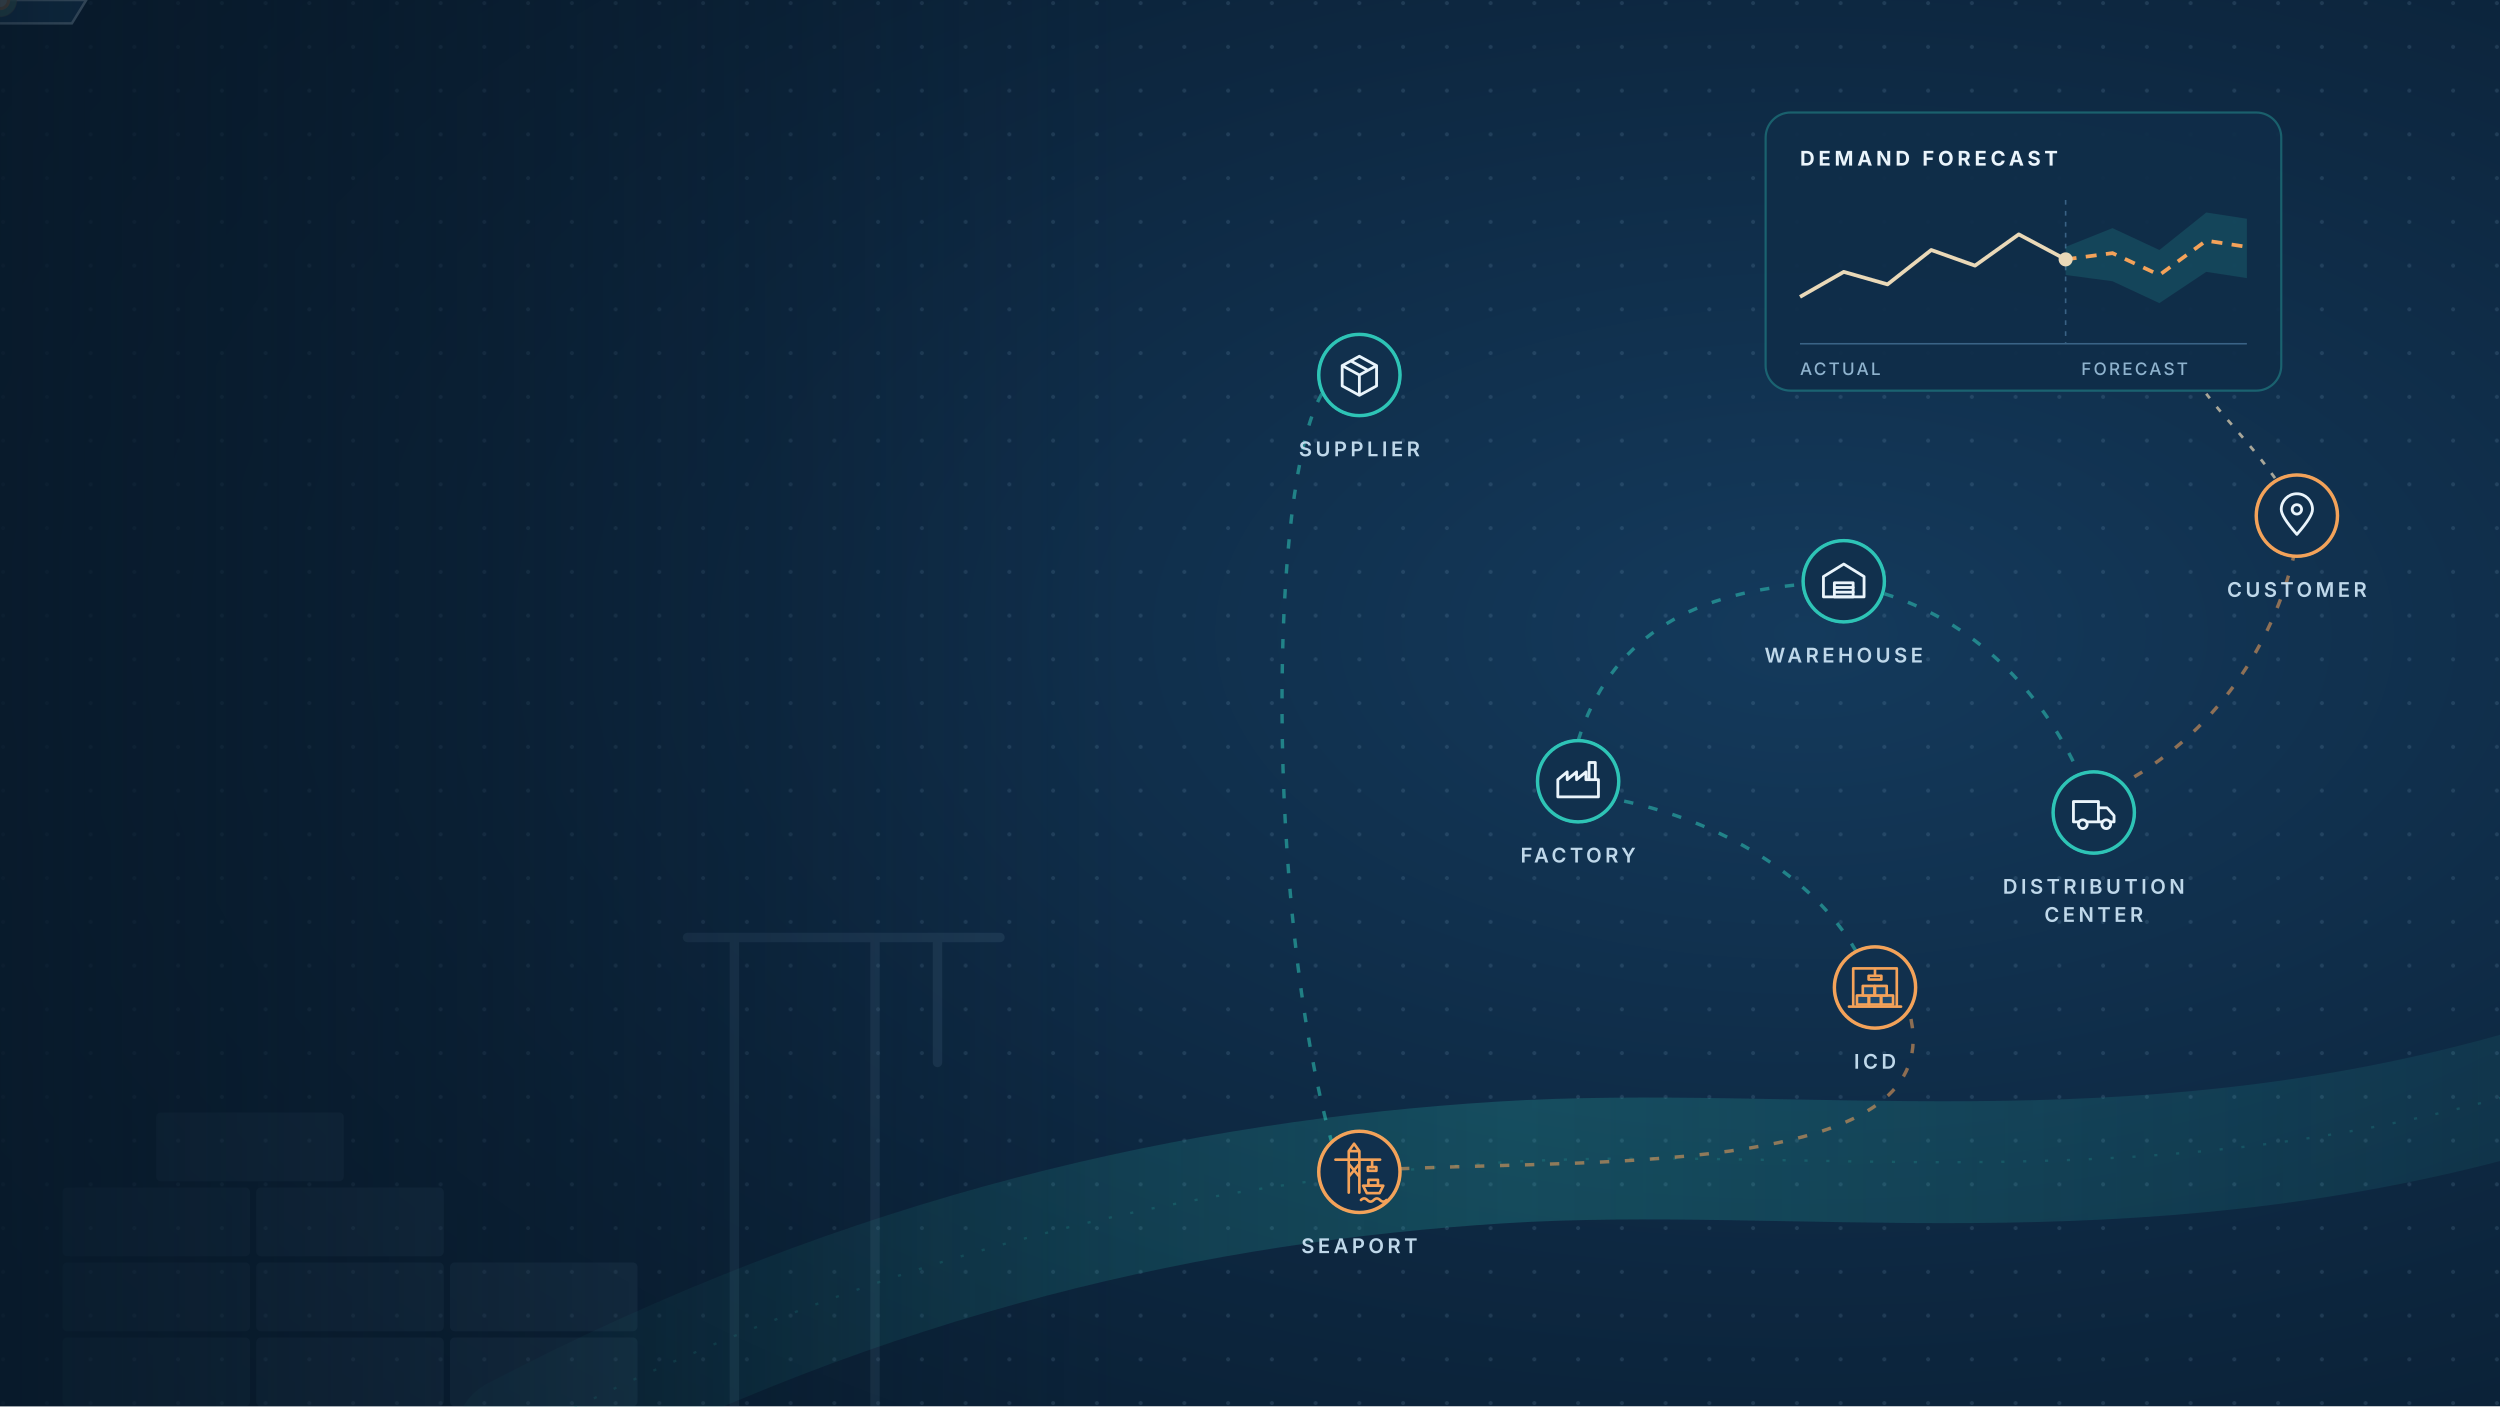
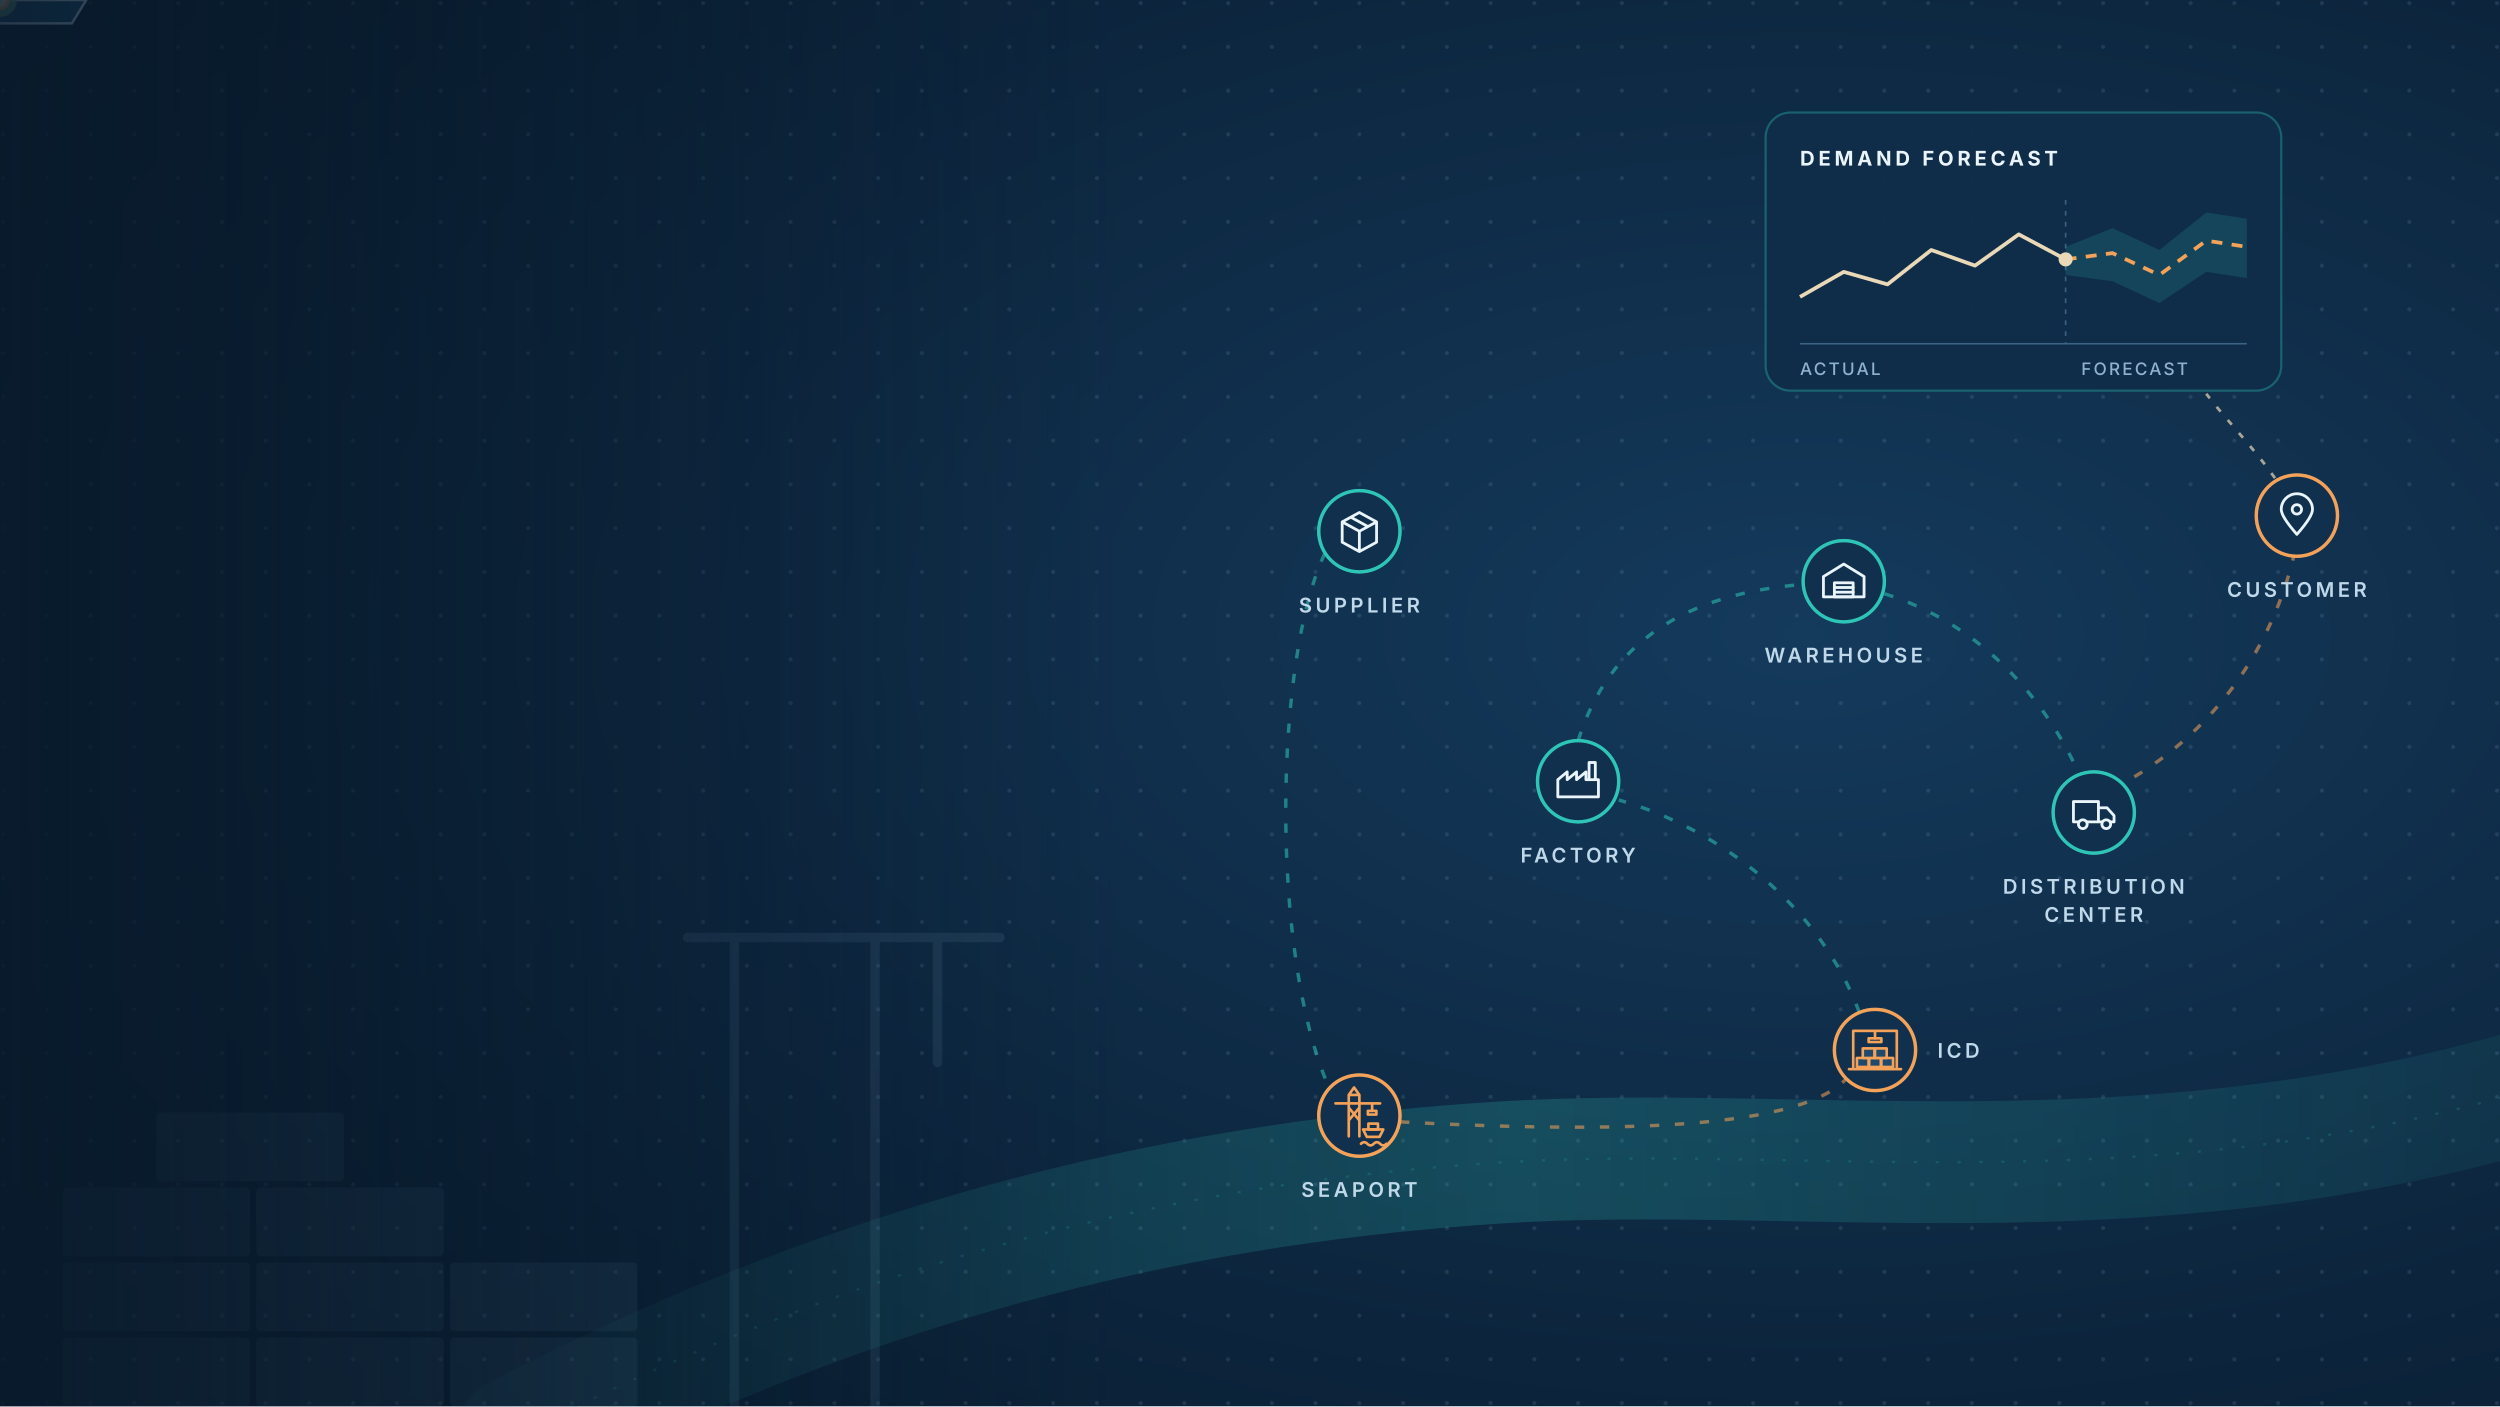
<svg xmlns="http://www.w3.org/2000/svg" xmlns:xlink="http://www.w3.org/1999/xlink" viewBox="0 0 1600 900" width="1600" height="900" role="img" aria-labelledby="t d">
  <defs>
    <radialGradient id="bg" cx="72%" cy="45%" r="85%">
      <stop offset="0" stop-color="#143A5C" />
      <stop offset="0.55" stop-color="#0D2740" />
      <stop offset="1" stop-color="#081A2B" />
    </radialGradient>
    <linearGradient id="fadeLeft" x1="0" x2="1" y1="0" y2="0">
      <stop offset="0" stop-color="#081A2B" stop-opacity="0.85" />
      <stop offset="0.45" stop-color="#081A2B" stop-opacity="0" />
    </linearGradient>
    <linearGradient id="river" x1="0" x2="1">
      <stop offset="0" stop-color="#2EC4B6" stop-opacity="0.05" />
      <stop offset="0.5" stop-color="#2EC4B6" stop-opacity="0.22" />
      <stop offset="1" stop-color="#2EC4B6" stop-opacity="0.08" />
    </linearGradient>
    <pattern id="dots" width="28" height="28" patternUnits="userSpaceOnUse">
      <circle cx="2" cy="2" r="1.3" fill="#9FC9E8" opacity="0.13" />
    </pattern>
    <style>
      .route{fill:none;stroke:#2EC4B6;stroke-width:2.2;stroke-opacity:.55;stroke-dasharray:6 10;animation:flow 2.6s linear infinite}
      .route.alt{stroke:#F4A259;stroke-opacity:.55}
      .node{fill:#11304D;stroke:#2EC4B6;stroke-width:2.2}
      .ico{fill:none;stroke:#EAF4FB;stroke-width:1.8;stroke-linejoin:round;stroke-linecap:round}
      .lbl{font:600 13px 'Segoe UI',Inter,Arial,sans-serif;letter-spacing:2.2px;fill:#BFD8EA}
      .card{fill:#0F2D49;fill-opacity:.94;stroke:#2EC4B6;stroke-opacity:.35;stroke-width:1.4}
      .ct{font:700 13px 'Segoe UI',Inter,Arial,sans-serif;letter-spacing:2.4px;fill:#EAF4FB}
      .cs{font:500 11px 'Segoe UI',Inter,Arial,sans-serif;letter-spacing:1.4px;fill:#8FB3CE}
      .fc{fill:none;stroke:#F4A259;stroke-width:2.4;stroke-dasharray:7 6;animation:flow 1.8s linear infinite}
      .signal{fill:none;stroke:#EAD9B8;stroke-width:1.8;stroke-opacity:.7;stroke-dasharray:4 7;animation:flow 2.2s linear infinite}
      .ico2{fill:none;stroke:#F4A259;stroke-width:5;stroke-linejoin:round;stroke-linecap:round}
      @keyframes flow{to{stroke-dashoffset:-32}}
      @keyframes pulse{0%{r:26px;opacity:.55}100%{r:46px;opacity:0}}
      .ring{fill:none;stroke:#2EC4B6;stroke-width:1.6;animation:pulse 3s ease-out infinite}
      @media (prefers-reduced-motion: reduce){.route,.fc,.ring,.signal{animation:none}}
    </style>
-     <path id="p1" d="M846,252 C812,310 810,580 852,730" />
-     <path id="p2" d="M896,748 C1030,742 1250,752 1222,648" />
-     <path id="p3" d="M1188,609 C1160,560 1100,525 1036,512" />
+     <path id="p1" d="M848,354 C816,420 812,610 851,697" />
+     <path id="p2" d="M896,718 C1010,724 1150,726 1182,690" />
+     <path id="p3" d="M1190,648 C1165,580 1100,530 1036,512" />
    <path id="p4" d="M1010,474 C1030,410 1080,380 1154,374" />
    <path id="p5" d="M1206,380 C1270,400 1310,450 1330,494" />
    <path id="p6" d="M1352,505 C1420,470 1455,410 1468,356" />
    <path id="p7" d="M1456,306 C1442,286 1424,268 1412,252" />
    <path id="bargePath" d="M330,920 C560,800 770,756 960,744 S1360,770 1610,700 L1735,665" />
    <g id="parcel">
      <circle r="6.5" fill="#F4A259" />
      <circle r="11" fill="#F4A259" opacity=".22" />
    </g>
    <g id="parcelT">
      <circle r="6" fill="#2EC4B6" />
      <circle r="10.5" fill="#2EC4B6" opacity=".22" />
    </g>
  </defs>
  <rect width="1600" height="900" fill="url(#bg)" />
  <rect width="1600" height="900" fill="url(#dots)" />
  <g opacity=".09" fill="#9FC9E8">
    <rect x="40" y="760" width="120" height="44" rx="3" />
    <rect x="164" y="760" width="120" height="44" rx="3" />
    <rect x="40" y="808" width="120" height="44" rx="3" />
    <rect x="164" y="808" width="120" height="44" rx="3" />
    <rect x="288" y="808" width="120" height="44" rx="3" />
    <rect x="100" y="712" width="120" height="44" rx="3" />
    <rect x="40" y="856" width="120" height="44" rx="3" />
    <rect x="164" y="856" width="120" height="44" rx="3" />
    <rect x="288" y="856" width="120" height="44" rx="3" />
  </g>
  <g opacity=".1" stroke="#9FC9E8" stroke-width="6" fill="none" stroke-linecap="round">
    <path d="M470,900 V600 M560,900 V600 M440,600 H640 M600,600 V680" />
  </g>
  <path d="M330,920 C560,800 770,756 960,744 S1360,770 1610,700" fill="none" stroke="url(#river)" stroke-width="78" stroke-linecap="round" />
  <path d="M330,920 C560,800 770,756 960,744 S1360,770 1610,700" fill="none" stroke="#2EC4B6" stroke-opacity=".18" stroke-width="1.5" stroke-dasharray="2 12" />
  <g>
    <g transform="scale(1.15)">
      <polygon points="-48,0 48,0 40,13 -40,13" fill="#1F4A6E" stroke="#BFD8EA" stroke-width="1.4" />
      <rect x="-40" y="-14" width="22" height="13" rx="1.5" fill="#F4A259" />
      <rect x="-16" y="-14" width="22" height="13" rx="1.5" fill="#2EC4B6" />
      <rect x="8" y="-14" width="22" height="13" rx="1.5" fill="#EAD9B8" />
      <rect x="-28" y="-27" width="22" height="12" rx="1.5" fill="#E76F51" />
      <rect x="-4" y="-27" width="22" height="12" rx="1.5" fill="#F4A259" />
      <rect x="33" y="-12" width="9" height="11" rx="1" fill="#BFD8EA" />
    </g>
    <animateMotion dur="36s" repeatCount="indefinite" rotate="auto" keyPoints="0;1" keyTimes="0;1" calcMode="linear">
      <mpath href="#bargePath" xlink:href="#bargePath" />
    </animateMotion>
  </g>
  <use href="#p1" xlink:href="#p1" class="route" />
  <use href="#p2" xlink:href="#p2" class="route alt" />
  <use href="#p3" xlink:href="#p3" class="route" />
  <use href="#p4" xlink:href="#p4" class="route" />
  <use href="#p5" xlink:href="#p5" class="route" />
  <use href="#p6" xlink:href="#p6" class="route alt" />
  <use href="#p7" xlink:href="#p7" class="signal" />
  <use href="#parcelT" xlink:href="#parcelT">
    <animateMotion dur="4.4s" repeatCount="indefinite">
      <mpath href="#p1" xlink:href="#p1" />
    </animateMotion>
  </use>
  <use href="#parcel" xlink:href="#parcel">
    <animateMotion dur="5s" repeatCount="indefinite" begin="-1s">
      <mpath href="#p2" xlink:href="#p2" />
    </animateMotion>
  </use>
  <use href="#parcelT" xlink:href="#parcelT">
    <animateMotion dur="3.6s" repeatCount="indefinite" begin="-2s">
      <mpath href="#p3" xlink:href="#p3" />
    </animateMotion>
  </use>
  <use href="#parcelT" xlink:href="#parcelT">
    <animateMotion dur="3.4s" repeatCount="indefinite" begin="-0.5s">
      <mpath href="#p4" xlink:href="#p4" />
    </animateMotion>
  </use>
  <use href="#parcelT" xlink:href="#parcelT">
    <animateMotion dur="3.2s" repeatCount="indefinite" begin="-1.5s">
      <mpath href="#p5" xlink:href="#p5" />
    </animateMotion>
  </use>
  <use href="#parcel" xlink:href="#parcel">
    <animateMotion dur="3s" repeatCount="indefinite" begin="-0.8s">
      <mpath href="#p6" xlink:href="#p6" />
    </animateMotion>
  </use>
  <circle r="4.5" fill="#EAD9B8">
    <animateMotion dur="2.6s" repeatCount="indefinite">
      <mpath href="#p7" xlink:href="#p7" />
    </animateMotion>
  </circle>
-   <g transform="translate(870,240)">
+   <g transform="translate(870,340)">
    <circle class="ring" r="26" />
    <circle class="node" r="26" />
    <path class="ico" d="M0,-12 L11,-6 V7 L0,13 L-11,7 V-6 Z M-11,-6 L0,0 L11,-6 M0,0 V13 M-5.5,-9 L5.5,-3" />
    <text class="lbl" y="52" text-anchor="middle">SUPPLIER</text>
  </g>
-   <g transform="translate(870,750)">
+   <g transform="translate(870,714)">
    <circle class="ring" r="26" style="animation-delay:.6s" />
    <circle class="node" r="26" style="stroke:#F4A259" />
    <g transform="scale(0.34) translate(-123,-111)">
      <path class="ico2" d="M78,88 H162 M103,72 L113,58 L123,72 M103,72 V150 M123,72 V150 M103,72 H123 M103,96 L123,120 M123,96 L103,120 M147,88 V102" />
      <rect class="ico2" x="139" y="102" width="16" height="7" />
      <rect class="ico2" x="140" y="126" width="18" height="11" />
      <path class="ico2" d="M130,137 H168 L161,151 H137 Z" />
      <path class="ico2" d="M126,164 q6,-6 12,0 t12,0 t12,0 t12,0" />
    </g>
    <text class="lbl" y="52" text-anchor="middle">SEAPORT</text>
  </g>
-   <g transform="translate(1200,632)">
+   <g transform="translate(1200,672)">
    <circle class="ring" r="26" style="animation-delay:1.2s" />
    <circle class="node" r="26" style="stroke:#F4A259" />
    <g transform="scale(0.34) translate(-503,-118)">
      <path class="ico2" d="M462,150 V82 H544 V150 M503,82 V96 M454,154 H552" />
      <rect class="ico2" x="491" y="96" width="24" height="7" />
      <g style="fill:#1F4A6E">
        <rect class="ico2" x="469" y="133" width="22" height="17" style="fill:inherit" />
        <rect class="ico2" x="492" y="133" width="22" height="17" style="fill:inherit" />
        <rect class="ico2" x="515" y="133" width="22" height="17" style="fill:inherit" />
        <rect class="ico2" x="480" y="115" width="22" height="18" style="fill:inherit" />
        <rect class="ico2" x="503" y="115" width="22" height="18" style="fill:inherit" />
      </g>
    </g>
-     <text class="lbl" y="52" text-anchor="middle">ICD</text>
+     <text class="lbl" x="40" y="5">ICD</text>
  </g>
  <g transform="translate(1010,500)">
    <circle class="ring" r="26" style="animation-delay:1.8s" />
    <circle class="node" r="26" />
    <path class="ico" d="M-13,10 V-1 L-7,-6 V-1 L-1,-6 V-1 L5,-6 V-1 L13,-1 V10 Z M7,-1 V-12 H11 V-1" />
    <text class="lbl" y="52" text-anchor="middle">FACTORY</text>
  </g>
  <g transform="translate(1180,372)">
    <circle class="ring" r="26" style="animation-delay:2.4s" />
    <circle class="node" r="26" />
    <path class="ico" d="M-13,10 V-3 L0,-11 L13,-3 V10 Z" />
    <rect class="ico" x="-6" y="1" width="12" height="9" />
    <path class="ico" d="M-6,4 H6 M-6,7 H6" />
    <text class="lbl" y="52" text-anchor="middle">WAREHOUSE</text>
  </g>
  <g transform="translate(1340,520)">
    <circle class="ring" r="26" style="animation-delay:.9s" />
    <circle class="node" r="26" />
    <path class="ico" d="M-13,-7 H3 V6 H-13 Z M3,-3 H8.5 L13,2 V6 H3" />
    <circle class="ico" cx="-7" cy="7.5" r="2.8" style="fill:#11304D" />
    <circle class="ico" cx="8" cy="7.5" r="2.8" style="fill:#11304D" />
    <text class="lbl" y="52" text-anchor="middle">DISTRIBUTION</text>
    <text class="lbl" y="70" text-anchor="middle">CENTER</text>
  </g>
  <g transform="translate(1470,330)">
    <circle class="ring" r="26" style="animation-delay:.3s" />
    <circle class="node" r="26" style="stroke:#F4A259" />
    <path class="ico" d="M0,12 C-7,4 -10,-1 -10,-4 A10,10 0 1 1 10,-4 C10,-1 7,4 0,12 Z" />
    <circle class="ico" cy="-4" r="3" />
    <text class="lbl" y="52" text-anchor="middle">CUSTOMER</text>
  </g>
  <g transform="translate(1130,72)">
    <rect class="card" width="330" height="178" rx="16" />
    <text class="ct" x="22" y="34">DEMAND FORECAST</text>
    <g transform="translate(22,148)">
      <line x1="0" y1="0" x2="286" y2="0" stroke="#3A6386" stroke-width="1" />
      <line x1="170" y1="-92" x2="170" y2="0" stroke="#3A6386" stroke-width="1" stroke-dasharray="3 4" />
      <polygon points="170,-62 200,-74 230,-60 260,-84 286,-80 286,-42 260,-46 230,-26 200,-40 170,-44" fill="#2EC4B6" opacity=".16" />
      <polyline points="0,-30 28,-46 56,-38 84,-60 112,-50 140,-70 170,-54" fill="none" stroke="#EAD9B8" stroke-width="2.4" stroke-linejoin="round" />
      <polyline class="fc" points="170,-54 200,-58 230,-44 260,-66 286,-62" />
      <circle cx="170" cy="-54" r="4.5" fill="#EAD9B8" />
      <text class="cs" x="0" y="20">ACTUAL</text>
      <text class="cs" x="180" y="20">FORECAST</text>
    </g>
  </g>
  <rect width="1600" height="900" fill="url(#fadeLeft)" />
</svg>
